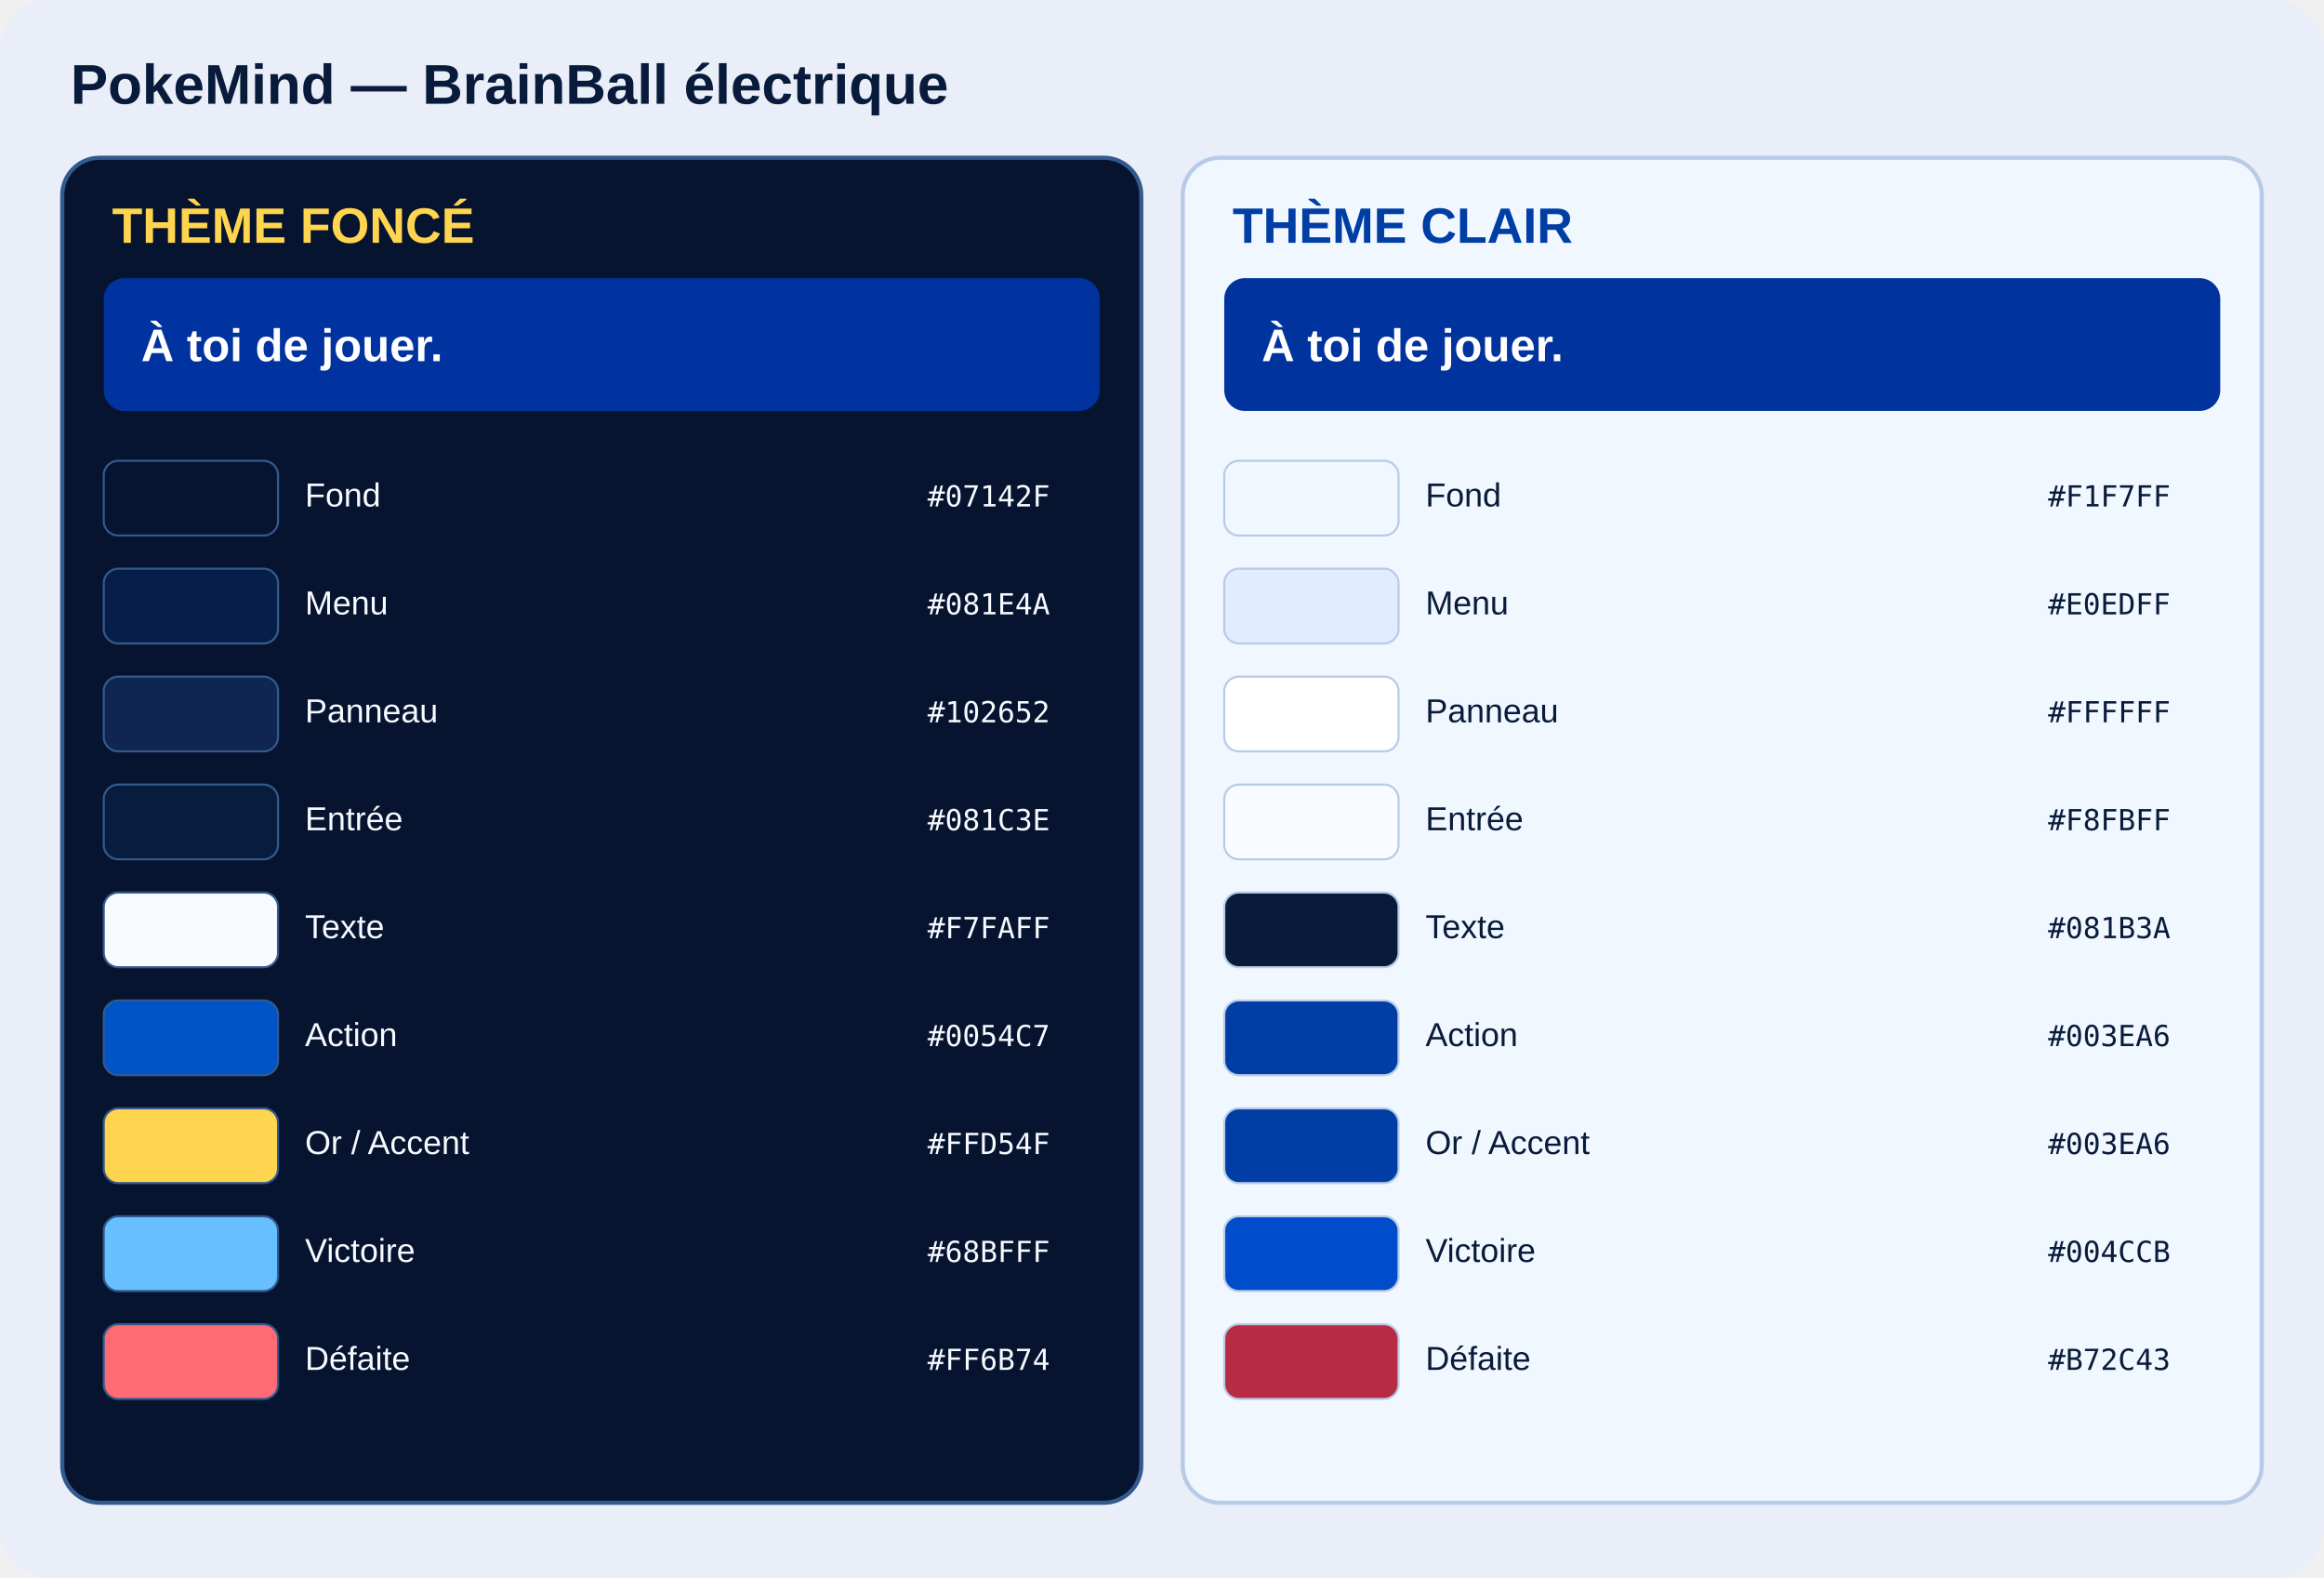
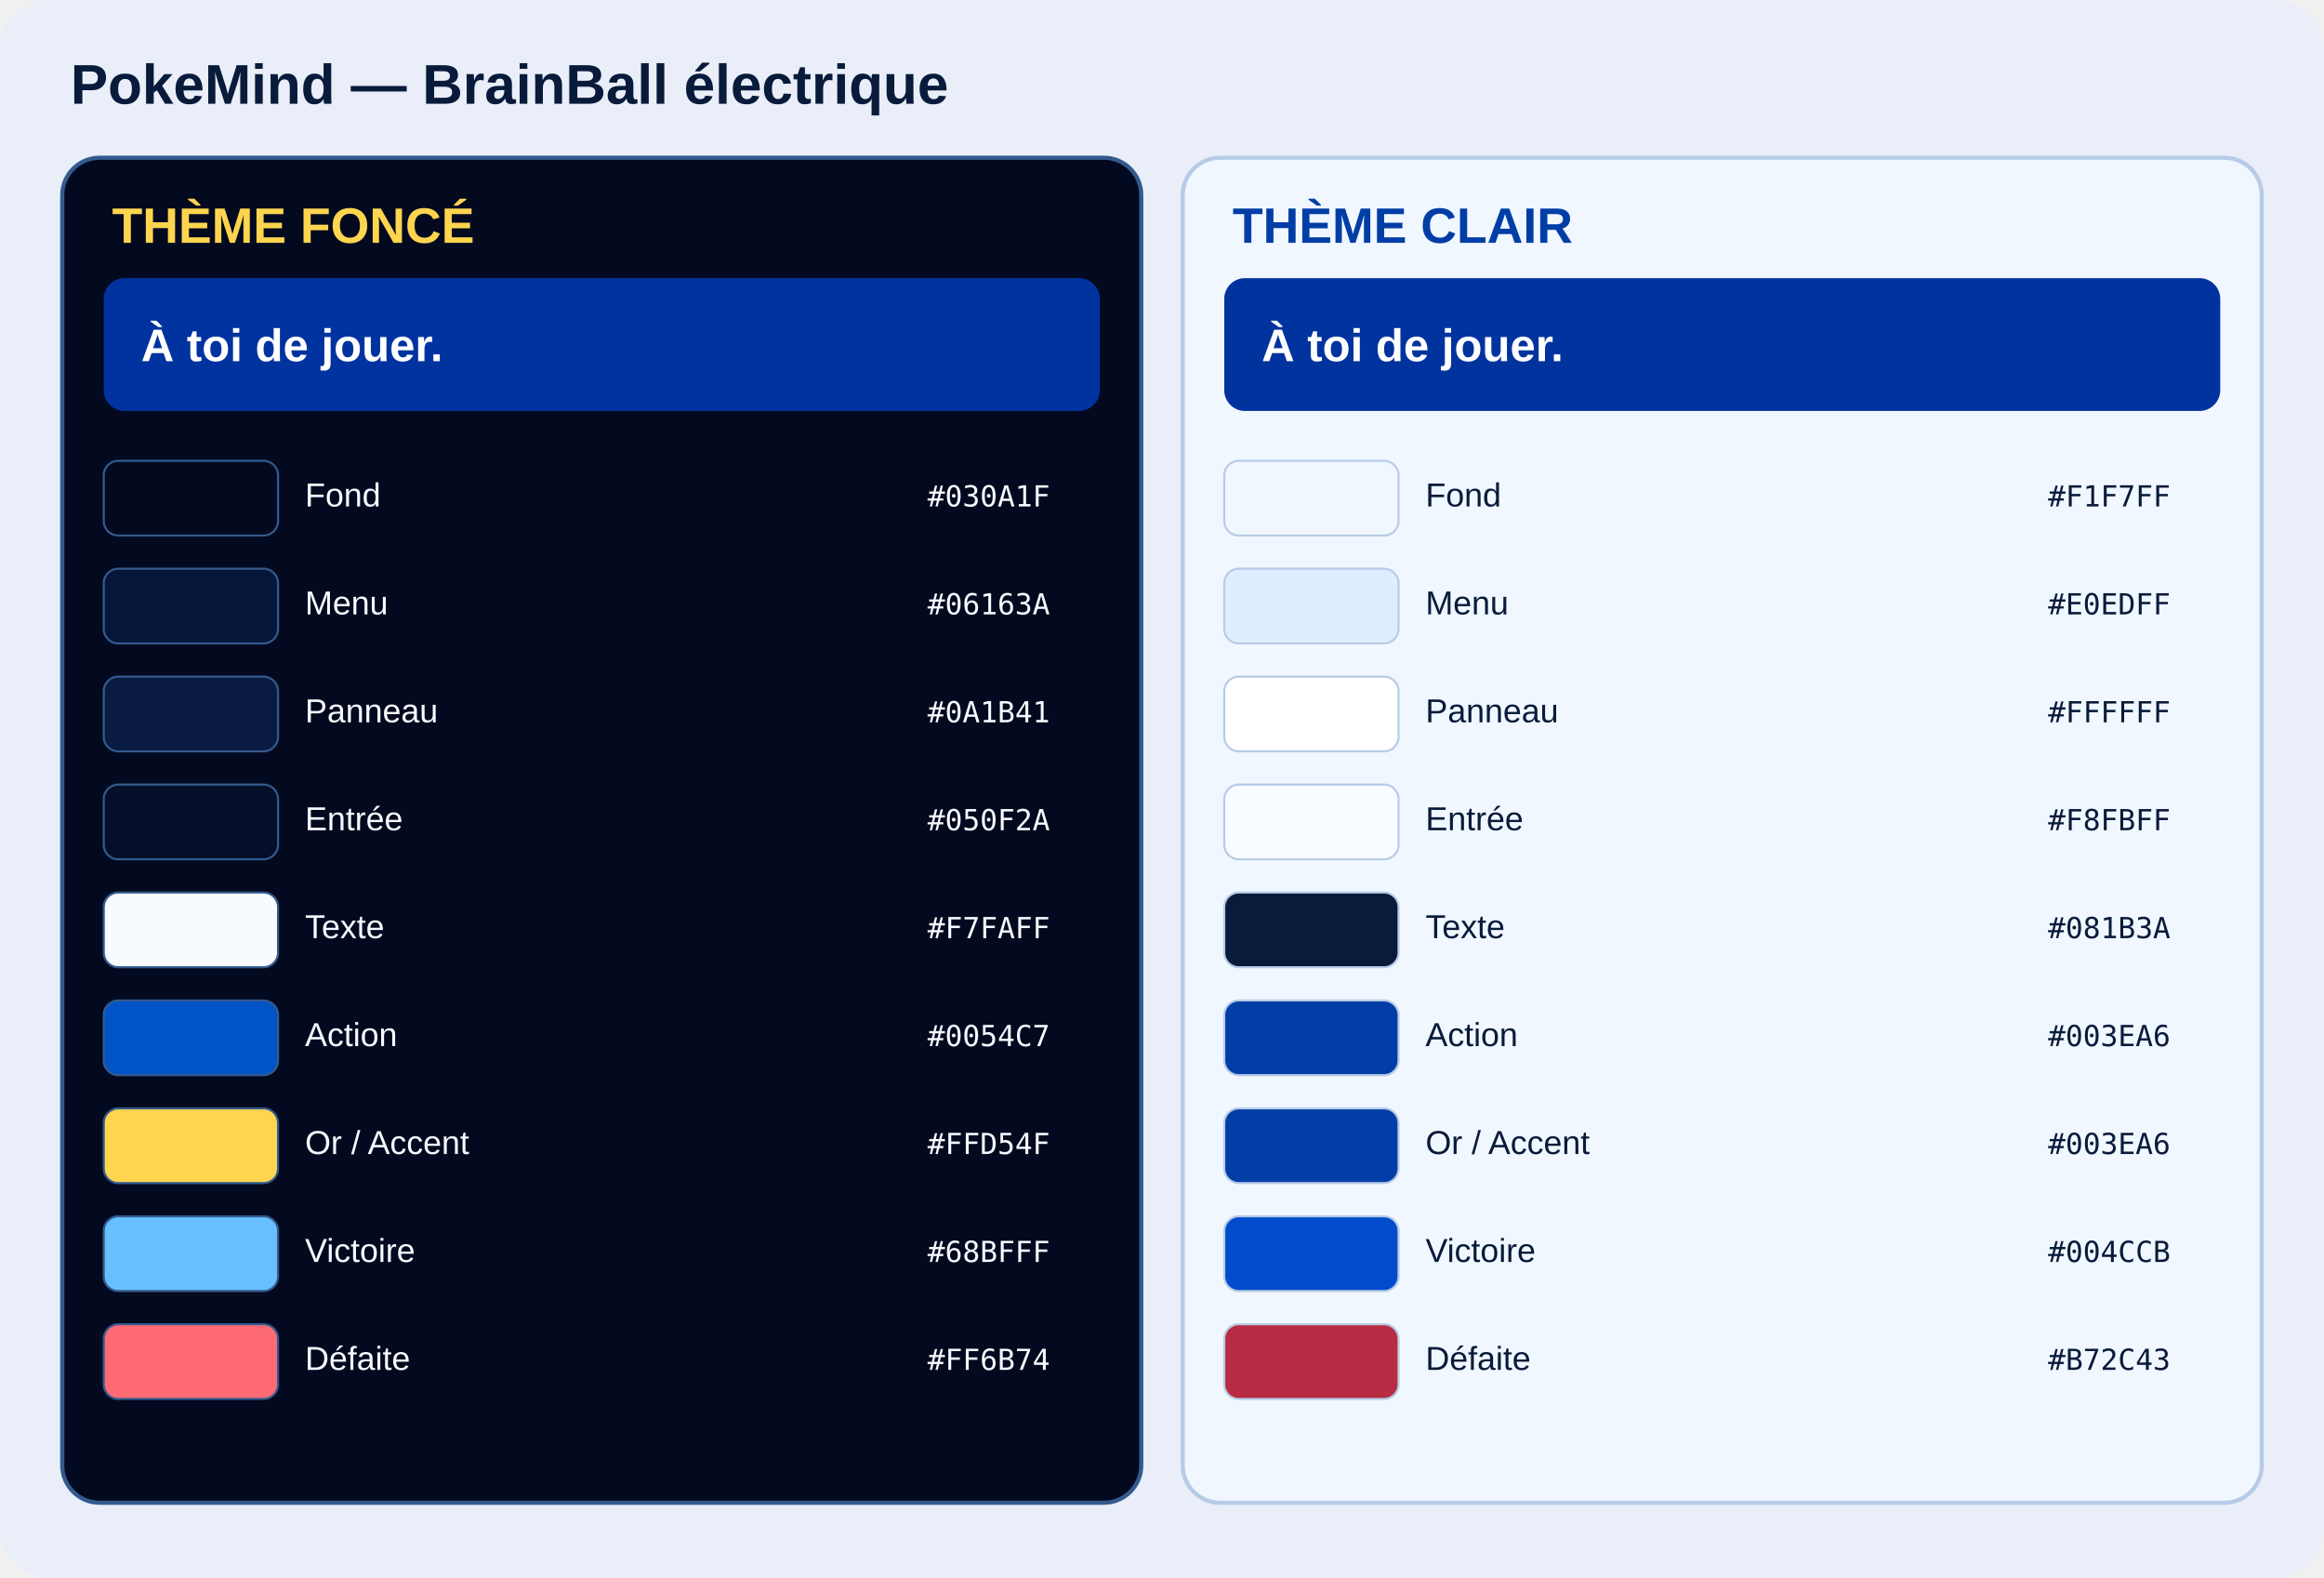
<svg xmlns="http://www.w3.org/2000/svg" width="1120" height="760" viewBox="0 0 1120 760">
  <rect width="1120" height="760" rx="24" fill="#E9EEF8" />
  <text x="34" y="50" font-size="27" font-weight="bold" font-family="Segoe UI,Arial,sans-serif" fill="#081B3A">PokeMind — BrainBall électrique</text>
-   <rect x="30" y="76" width="520" height="648" rx="18" fill="#07142F" stroke="#335A8E" stroke-width="2" />
+   <rect x="30" y="76" width="520" height="648" rx="18" fill="#030A1F" stroke="#335A8E" stroke-width="2" />
  <text x="54" y="117" font-size="24" font-family="Segoe UI,Arial,sans-serif" font-weight="bold" fill="#FFD54F">THÈME FONCÉ</text>
  <rect x="50" y="134" width="480" height="64" rx="10" fill="#00339F" />
  <text x="68" y="174" font-size="22" font-family="Segoe UI,Arial,sans-serif" font-weight="bold" fill="#FFFFFF">À toi de jouer.</text>
-   <rect x="50" y="222" width="84" height="36" rx="7" fill="#07142F" stroke="#335A8E" stroke-width="1" />
+   <rect x="50" y="222" width="84" height="36" rx="7" fill="#030A1F" stroke="#335A8E" stroke-width="1" />
  <text x="147" y="244" font-family="Segoe UI,Arial,sans-serif" font-size="16" fill="#F7FAFF">Fond</text>
-   <text x="506" y="244" font-family="Consolas,monospace" font-size="14" text-anchor="end" fill="#F7FAFF">#07142F</text>
-   <rect x="50" y="274" width="84" height="36" rx="7" fill="#081E4A" stroke="#335A8E" stroke-width="1" />
+   <text x="506" y="244" font-family="Consolas,monospace" font-size="14" text-anchor="end" fill="#F7FAFF">#030A1F</text>
+   <rect x="50" y="274" width="84" height="36" rx="7" fill="#06163A" stroke="#335A8E" stroke-width="1" />
  <text x="147" y="296" font-family="Segoe UI,Arial,sans-serif" font-size="16" fill="#F7FAFF">Menu</text>
-   <text x="506" y="296" font-family="Consolas,monospace" font-size="14" text-anchor="end" fill="#F7FAFF">#081E4A</text>
-   <rect x="50" y="326" width="84" height="36" rx="7" fill="#102652" stroke="#335A8E" stroke-width="1" />
+   <text x="506" y="296" font-family="Consolas,monospace" font-size="14" text-anchor="end" fill="#F7FAFF">#06163A</text>
+   <rect x="50" y="326" width="84" height="36" rx="7" fill="#0A1B41" stroke="#335A8E" stroke-width="1" />
  <text x="147" y="348" font-family="Segoe UI,Arial,sans-serif" font-size="16" fill="#F7FAFF">Panneau</text>
-   <text x="506" y="348" font-family="Consolas,monospace" font-size="14" text-anchor="end" fill="#F7FAFF">#102652</text>
-   <rect x="50" y="378" width="84" height="36" rx="7" fill="#081C3E" stroke="#335A8E" stroke-width="1" />
+   <text x="506" y="348" font-family="Consolas,monospace" font-size="14" text-anchor="end" fill="#F7FAFF">#0A1B41</text>
+   <rect x="50" y="378" width="84" height="36" rx="7" fill="#050F2A" stroke="#335A8E" stroke-width="1" />
  <text x="147" y="400" font-family="Segoe UI,Arial,sans-serif" font-size="16" fill="#F7FAFF">Entrée</text>
-   <text x="506" y="400" font-family="Consolas,monospace" font-size="14" text-anchor="end" fill="#F7FAFF">#081C3E</text>
+   <text x="506" y="400" font-family="Consolas,monospace" font-size="14" text-anchor="end" fill="#F7FAFF">#050F2A</text>
  <rect x="50" y="430" width="84" height="36" rx="7" fill="#F7FAFF" stroke="#335A8E" stroke-width="1" />
  <text x="147" y="452" font-family="Segoe UI,Arial,sans-serif" font-size="16" fill="#F7FAFF">Texte</text>
  <text x="506" y="452" font-family="Consolas,monospace" font-size="14" text-anchor="end" fill="#F7FAFF">#F7FAFF</text>
  <rect x="50" y="482" width="84" height="36" rx="7" fill="#0054C7" stroke="#335A8E" stroke-width="1" />
  <text x="147" y="504" font-family="Segoe UI,Arial,sans-serif" font-size="16" fill="#F7FAFF">Action</text>
  <text x="506" y="504" font-family="Consolas,monospace" font-size="14" text-anchor="end" fill="#F7FAFF">#0054C7</text>
  <rect x="50" y="534" width="84" height="36" rx="7" fill="#FFD54F" stroke="#335A8E" stroke-width="1" />
  <text x="147" y="556" font-family="Segoe UI,Arial,sans-serif" font-size="16" fill="#F7FAFF">Or / Accent</text>
  <text x="506" y="556" font-family="Consolas,monospace" font-size="14" text-anchor="end" fill="#F7FAFF">#FFD54F</text>
  <rect x="50" y="586" width="84" height="36" rx="7" fill="#68BFFF" stroke="#335A8E" stroke-width="1" />
  <text x="147" y="608" font-family="Segoe UI,Arial,sans-serif" font-size="16" fill="#F7FAFF">Victoire</text>
  <text x="506" y="608" font-family="Consolas,monospace" font-size="14" text-anchor="end" fill="#F7FAFF">#68BFFF</text>
  <rect x="50" y="638" width="84" height="36" rx="7" fill="#FF6B74" stroke="#335A8E" stroke-width="1" />
  <text x="147" y="660" font-family="Segoe UI,Arial,sans-serif" font-size="16" fill="#F7FAFF">Défaite</text>
  <text x="506" y="660" font-family="Consolas,monospace" font-size="14" text-anchor="end" fill="#F7FAFF">#FF6B74</text>
  <rect x="570" y="76" width="520" height="648" rx="18" fill="#F1F7FF" stroke="#B7CBE7" stroke-width="2" />
  <text x="594" y="117" font-size="24" font-family="Segoe UI,Arial,sans-serif" font-weight="bold" fill="#003EA6">THÈME CLAIR</text>
  <rect x="590" y="134" width="480" height="64" rx="10" fill="#01339F" />
  <text x="608" y="174" font-size="22" font-family="Segoe UI,Arial,sans-serif" font-weight="bold" fill="#FFFFFF">À toi de jouer.</text>
  <rect x="590" y="222" width="84" height="36" rx="7" fill="#F1F7FF" stroke="#B7CBE7" stroke-width="1" />
  <text x="687" y="244" font-family="Segoe UI,Arial,sans-serif" font-size="16" fill="#081B3A">Fond</text>
  <text x="1046" y="244" font-family="Consolas,monospace" font-size="14" text-anchor="end" fill="#081B3A">#F1F7FF</text>
  <rect x="590" y="274" width="84" height="36" rx="7" fill="#E0EDFF" stroke="#B7CBE7" stroke-width="1" />
  <text x="687" y="296" font-family="Segoe UI,Arial,sans-serif" font-size="16" fill="#081B3A">Menu</text>
  <text x="1046" y="296" font-family="Consolas,monospace" font-size="14" text-anchor="end" fill="#081B3A">#E0EDFF</text>
  <rect x="590" y="326" width="84" height="36" rx="7" fill="#FFFFFF" stroke="#B7CBE7" stroke-width="1" />
  <text x="687" y="348" font-family="Segoe UI,Arial,sans-serif" font-size="16" fill="#081B3A">Panneau</text>
  <text x="1046" y="348" font-family="Consolas,monospace" font-size="14" text-anchor="end" fill="#081B3A">#FFFFFF</text>
  <rect x="590" y="378" width="84" height="36" rx="7" fill="#F8FBFF" stroke="#B7CBE7" stroke-width="1" />
  <text x="687" y="400" font-family="Segoe UI,Arial,sans-serif" font-size="16" fill="#081B3A">Entrée</text>
  <text x="1046" y="400" font-family="Consolas,monospace" font-size="14" text-anchor="end" fill="#081B3A">#F8FBFF</text>
  <rect x="590" y="430" width="84" height="36" rx="7" fill="#081B3A" stroke="#B7CBE7" stroke-width="1" />
  <text x="687" y="452" font-family="Segoe UI,Arial,sans-serif" font-size="16" fill="#081B3A">Texte</text>
  <text x="1046" y="452" font-family="Consolas,monospace" font-size="14" text-anchor="end" fill="#081B3A">#081B3A</text>
  <rect x="590" y="482" width="84" height="36" rx="7" fill="#003EA6" stroke="#B7CBE7" stroke-width="1" />
  <text x="687" y="504" font-family="Segoe UI,Arial,sans-serif" font-size="16" fill="#081B3A">Action</text>
  <text x="1046" y="504" font-family="Consolas,monospace" font-size="14" text-anchor="end" fill="#081B3A">#003EA6</text>
  <rect x="590" y="534" width="84" height="36" rx="7" fill="#003EA6" stroke="#B7CBE7" stroke-width="1" />
  <text x="687" y="556" font-family="Segoe UI,Arial,sans-serif" font-size="16" fill="#081B3A">Or / Accent</text>
  <text x="1046" y="556" font-family="Consolas,monospace" font-size="14" text-anchor="end" fill="#081B3A">#003EA6</text>
  <rect x="590" y="586" width="84" height="36" rx="7" fill="#004CCB" stroke="#B7CBE7" stroke-width="1" />
  <text x="687" y="608" font-family="Segoe UI,Arial,sans-serif" font-size="16" fill="#081B3A">Victoire</text>
  <text x="1046" y="608" font-family="Consolas,monospace" font-size="14" text-anchor="end" fill="#081B3A">#004CCB</text>
  <rect x="590" y="638" width="84" height="36" rx="7" fill="#B72C43" stroke="#B7CBE7" stroke-width="1" />
  <text x="687" y="660" font-family="Segoe UI,Arial,sans-serif" font-size="16" fill="#081B3A">Défaite</text>
  <text x="1046" y="660" font-family="Consolas,monospace" font-size="14" text-anchor="end" fill="#081B3A">#B72C43</text>
</svg>
